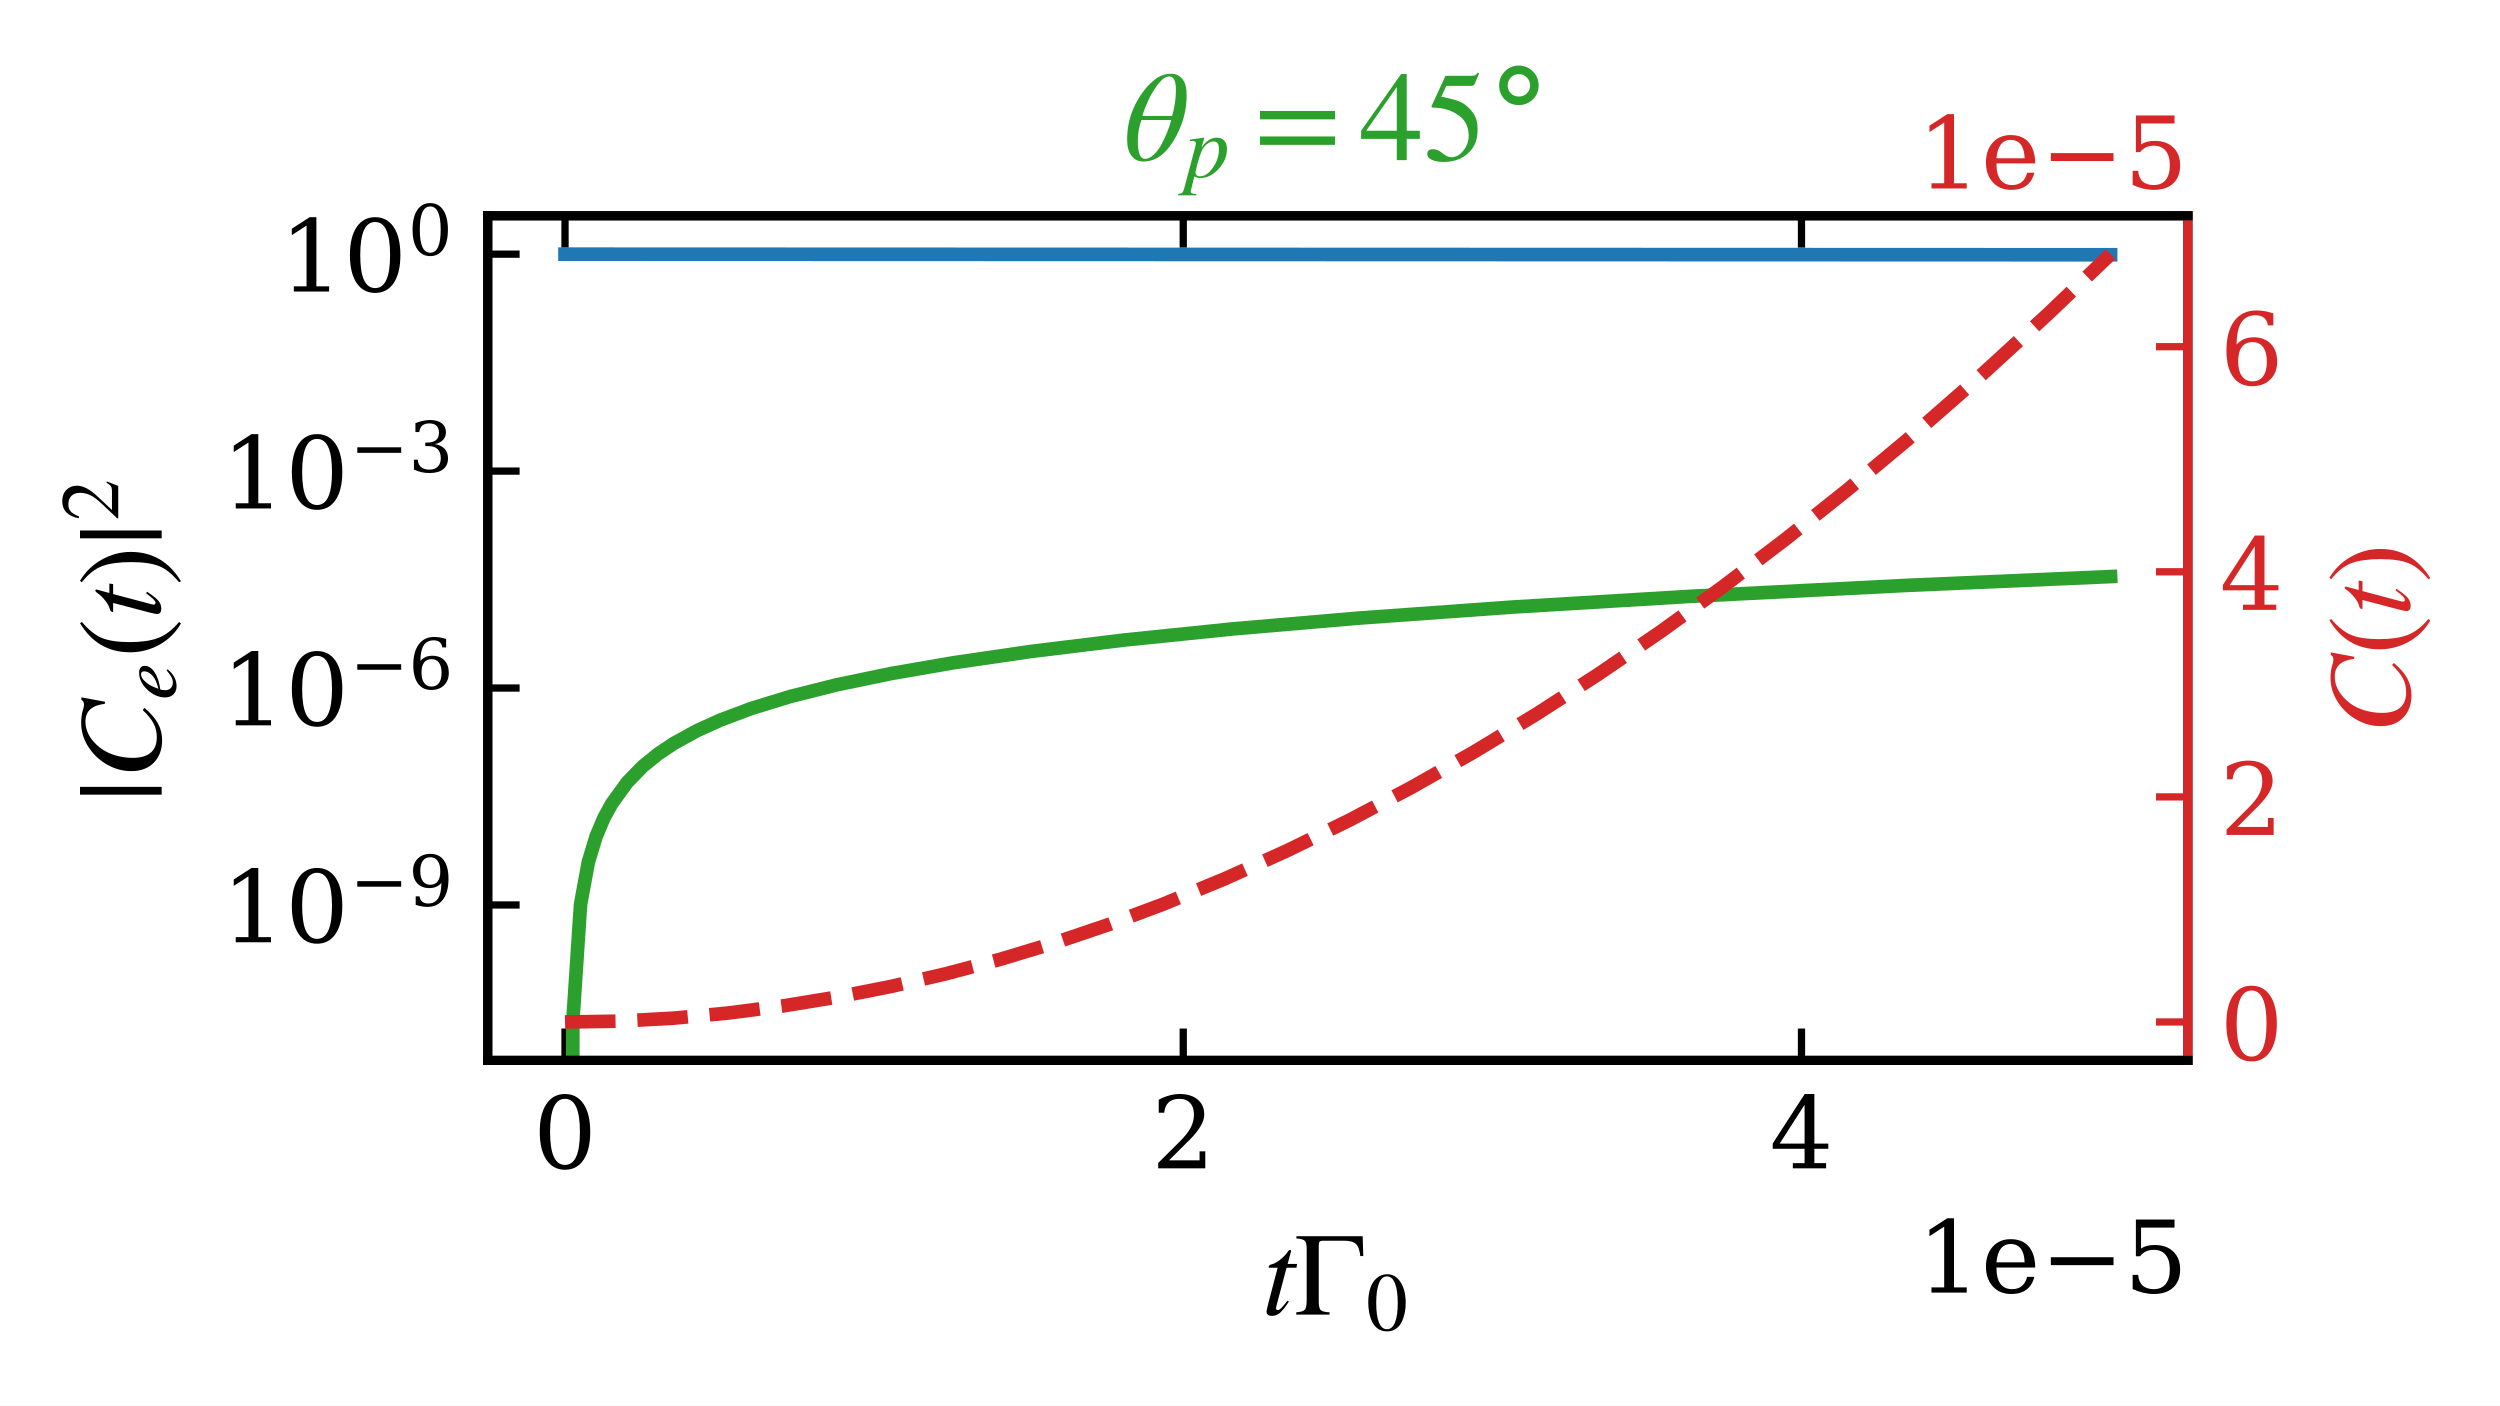
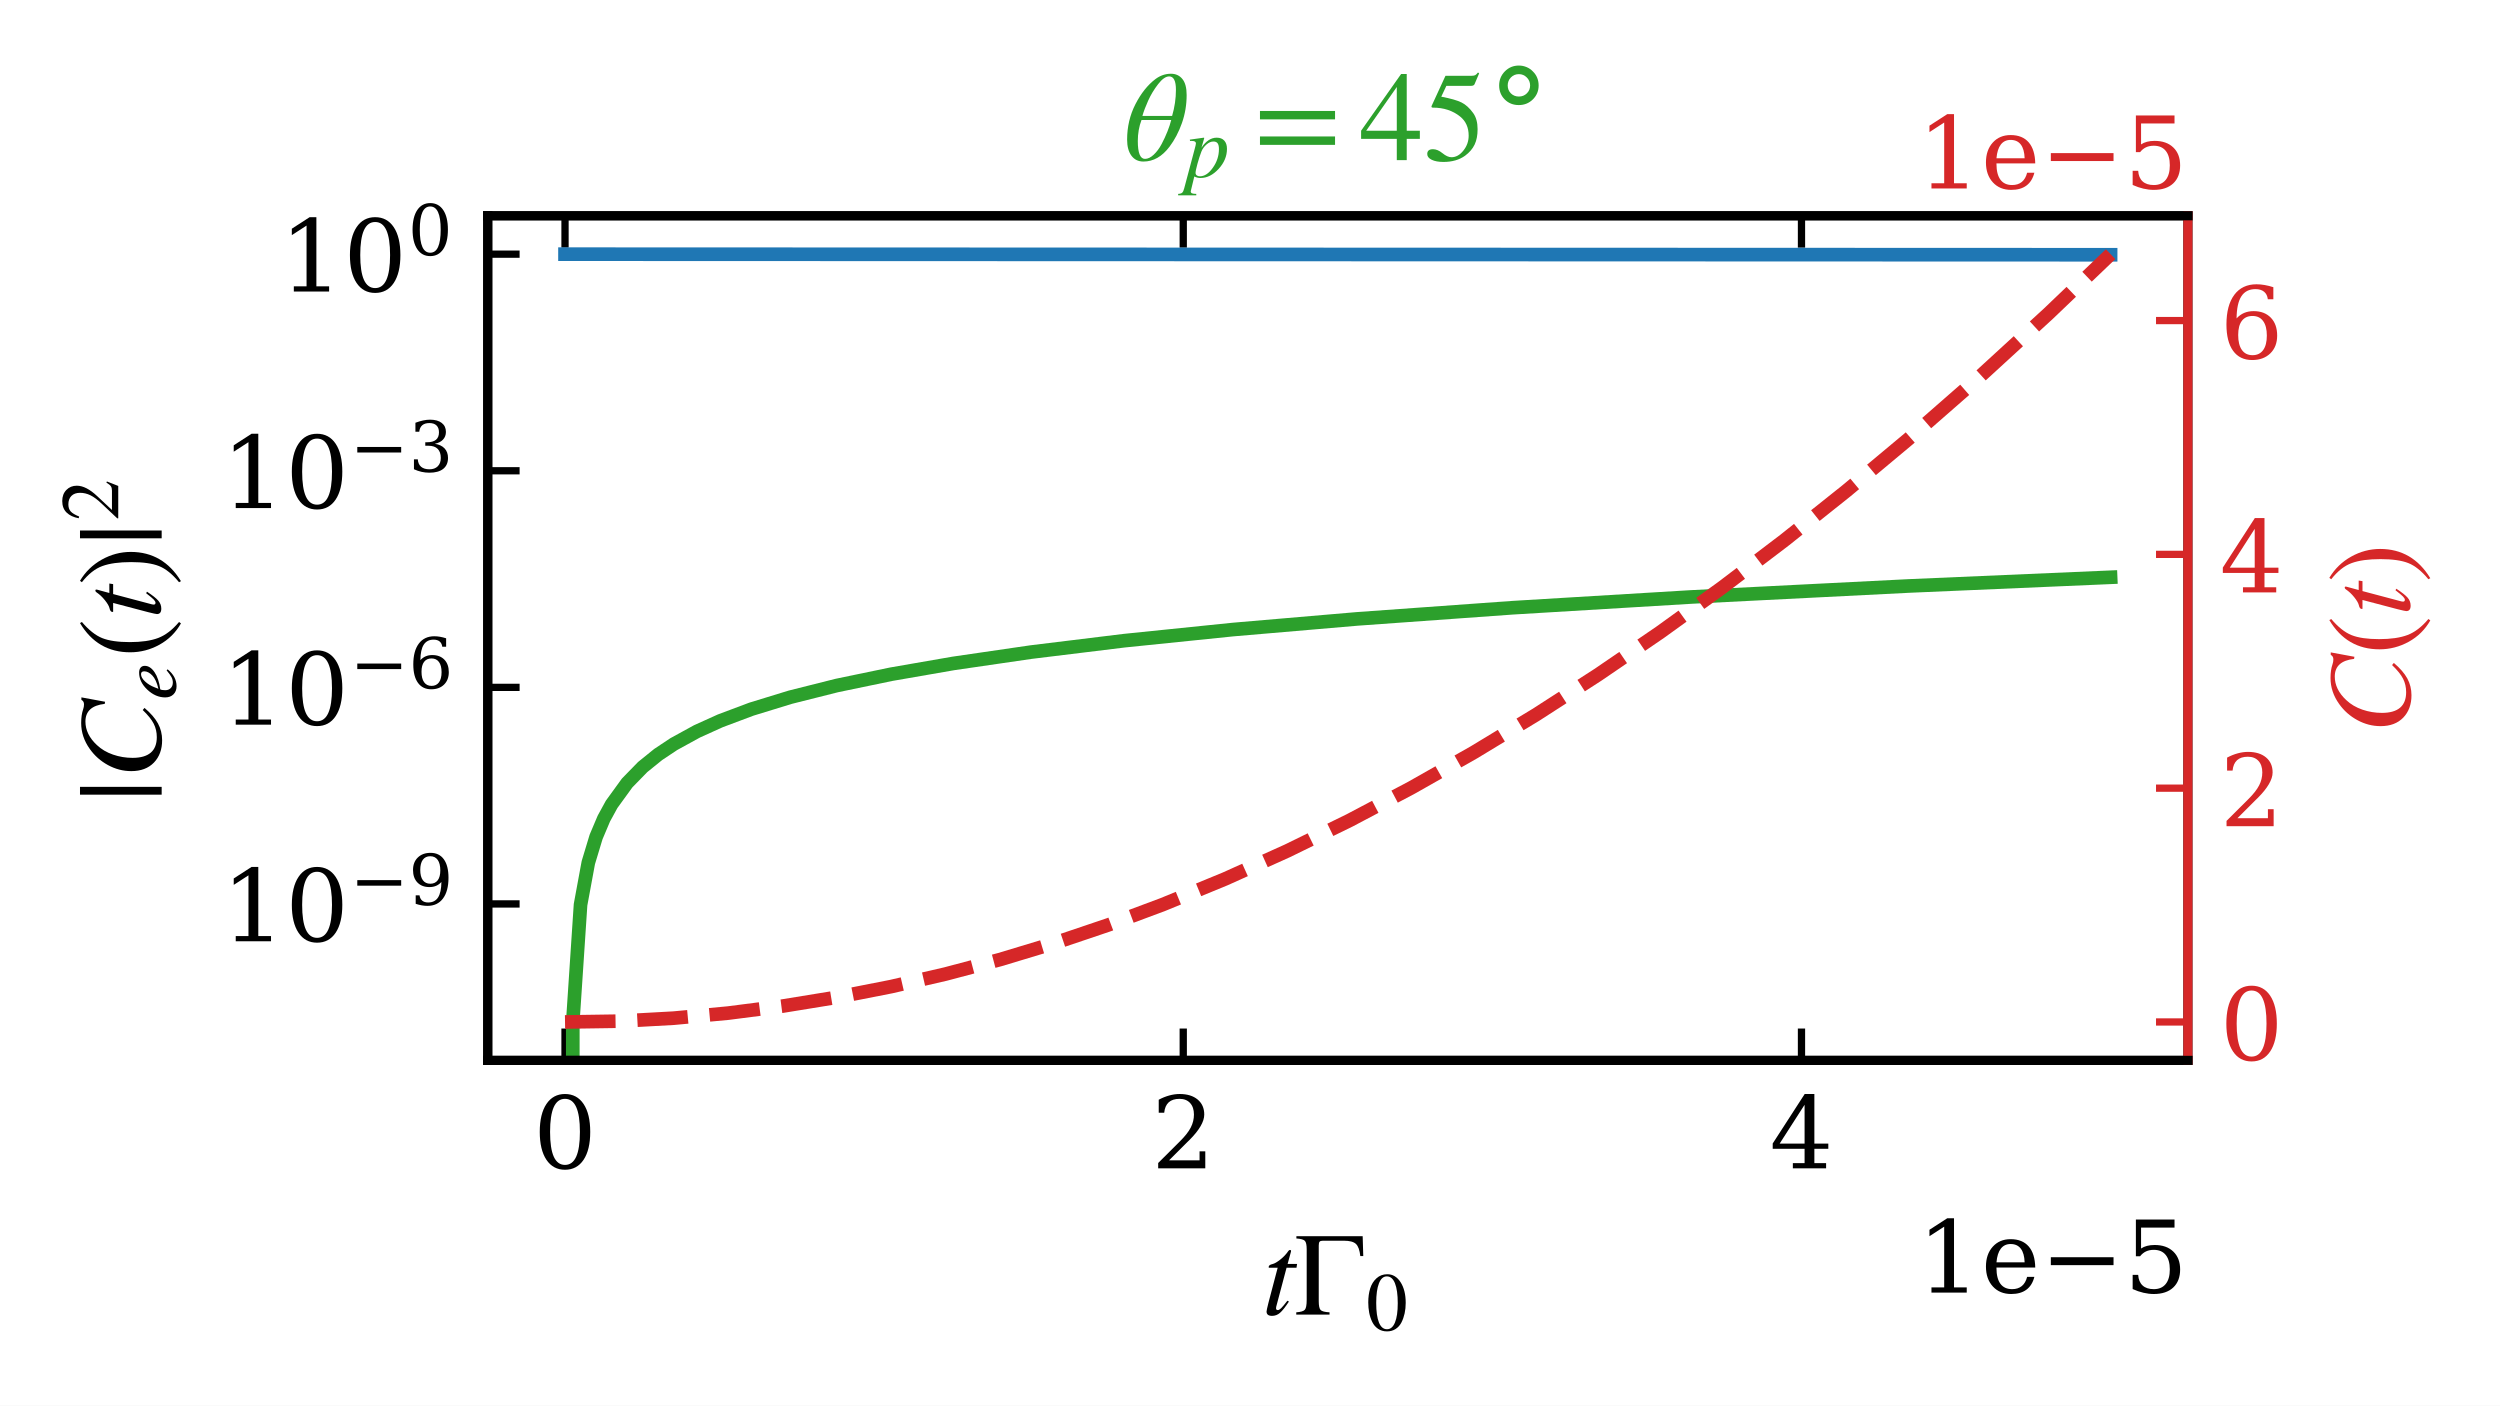
<svg xmlns="http://www.w3.org/2000/svg" xmlns:xlink="http://www.w3.org/1999/xlink" width="274.583pt" height="154.391pt" viewBox="0 0 274.583 154.391" version="1.1">
  <defs>
    <style type="text/css">*{stroke-linejoin: round; stroke-linecap: butt}</style>
  </defs>
  <g id="figure_1">
    <g id="patch_1">
      <path d="M 0 154.391  L 274.583 154.391  L 274.583 0  L 0 0  z " style="fill: #ffffff" />
    </g>
    <g id="axes_1">
      <g id="patch_2">
        <path d="M 53.57 116.464  L 240.302 116.464  L 240.302 23.7  L 53.57 23.7  z " style="fill: #ffffff" />
      </g>
      <g id="matplotlib.axis_1">
        <g id="xtick_1">
          <g id="line2d_1">
            <defs>
-               <path id="m14cb225467" d="M 0 0  L 0 -3.5  " style="stroke: #000000; stroke-width: 0.8" />
-             </defs>
-             <g>
-               <use xlink:href="#m14cb225467" x="62.058" y="116.464" style="stroke: #000000; stroke-width: 0.8" />
+               <path id="m145a311394" d="M 0 0  L 0 -3.5  " style="stroke: #000000; stroke-width: 0.8" />
+             </defs>
+             <g>
+               <use xlink:href="#m145a311394" x="62.058" y="116.464" style="stroke: #000000; stroke-width: 0.8" />
            </g>
          </g>
          <g id="line2d_2">
            <defs>
-               <path id="m0715119f63" d="M 0 0  L 0 3.5  " style="stroke: #000000; stroke-width: 0.8" />
-             </defs>
-             <g>
-               <use xlink:href="#m0715119f63" x="62.058" y="23.7" style="stroke: #000000; stroke-width: 0.8" />
+               <path id="m26b6a6fbf5" d="M 0 0  L 0 3.5  " style="stroke: #000000; stroke-width: 0.8" />
+             </defs>
+             <g>
+               <use xlink:href="#m26b6a6fbf5" x="62.058" y="23.7" style="stroke: #000000; stroke-width: 0.8" />
            </g>
          </g>
          <g id="text_1">
            <g transform="translate(58.55846 128.3221) scale(0.11 -0.11)">
              <defs>
                <path id="DejaVuSerif-30" d="M 2034 219  Q 2513 219 2750 744  Q 2988 1269 2988 2328  Q 2988 3391 2750 3916  Q 2513 4441 2034 4441  Q 1556 4441 1318 3916  Q 1081 3391 1081 2328  Q 1081 1269 1318 744  Q 1556 219 2034 219  z M 2034 -91  Q 1275 -91 848 546  Q 422 1184 422 2328  Q 422 3475 848 4112  Q 1275 4750 2034 4750  Q 2797 4750 3222 4112  Q 3647 3475 3647 2328  Q 3647 1184 3222 546  Q 2797 -91 2034 -91  z " transform="scale(0.015625)" />
              </defs>
              <use xlink:href="#DejaVuSerif-30" />
            </g>
          </g>
        </g>
        <g id="xtick_2">
          <g id="line2d_3">
            <g>
-               <use xlink:href="#m14cb225467" x="129.96" y="116.464" style="stroke: #000000; stroke-width: 0.8" />
+               <use xlink:href="#m145a311394" x="129.96" y="116.464" style="stroke: #000000; stroke-width: 0.8" />
            </g>
          </g>
          <g id="line2d_4">
            <g>
-               <use xlink:href="#m0715119f63" x="129.96" y="23.7" style="stroke: #000000; stroke-width: 0.8" />
+               <use xlink:href="#m26b6a6fbf5" x="129.96" y="23.7" style="stroke: #000000; stroke-width: 0.8" />
            </g>
          </g>
          <g id="text_2">
            <g transform="translate(126.4611 128.3221) scale(0.11 -0.11)">
              <defs>
                <path id="DejaVuSerif-32" d="M 819 3553  L 469 3553  L 469 4384  Q 803 4563 1142 4656  Q 1481 4750 1806 4750  Q 2534 4750 2956 4397  Q 3378 4044 3378 3438  Q 3378 2753 2422 1800  Q 2347 1728 2309 1691  L 1131 513  L 3078 513  L 3078 1088  L 3444 1088  L 3444 0  L 434 0  L 434 341  L 1850 1753  Q 2319 2222 2519 2614  Q 2719 3006 2719 3438  Q 2719 3909 2473 4175  Q 2228 4441 1797 4441  Q 1350 4441 1106 4219  Q 863 3997 819 3553  z " transform="scale(0.015625)" />
              </defs>
              <use xlink:href="#DejaVuSerif-32" />
            </g>
          </g>
        </g>
        <g id="xtick_3">
          <g id="line2d_5">
            <g>
-               <use xlink:href="#m14cb225467" x="197.863" y="116.464" style="stroke: #000000; stroke-width: 0.8" />
+               <use xlink:href="#m145a311394" x="197.863" y="116.464" style="stroke: #000000; stroke-width: 0.8" />
            </g>
          </g>
          <g id="line2d_6">
            <g>
-               <use xlink:href="#m0715119f63" x="197.863" y="23.7" style="stroke: #000000; stroke-width: 0.8" />
+               <use xlink:href="#m26b6a6fbf5" x="197.863" y="23.7" style="stroke: #000000; stroke-width: 0.8" />
            </g>
          </g>
          <g id="text_3">
            <g transform="translate(194.3638 128.3221) scale(0.11 -0.11)">
              <defs>
                <path id="DejaVuSerif-34" d="M 2234 1581  L 2234 4063  L 641 1581  L 2234 1581  z M 3609 0  L 1484 0  L 1484 331  L 2234 331  L 2234 1247  L 197 1247  L 197 1588  L 2241 4750  L 2859 4750  L 2859 1581  L 3750 1581  L 3750 1247  L 2859 1247  L 2859 331  L 3609 331  L 3609 0  z " transform="scale(0.015625)" />
              </defs>
              <use xlink:href="#DejaVuSerif-34" />
            </g>
          </g>
        </g>
        <g id="text_4">
          <g transform="translate(138.6161 144.4877) scale(0.13 -0.13)">
            <defs>
              <path id="STIXGeneral-Italic-74" d="M 1894 2739  L 1862 2534  L 1325 2534  L 768 435  Q 755 384 755 346  Q 755 243 851 243  Q 928 243 1030 342  Q 1133 442 1370 749  L 1453 704  Q 1158 256 969 93  Q 781 -70 538 -70  Q 243 -70 243 166  Q 243 230 346 640  L 845 2534  L 365 2534  L 358 2573  Q 358 2688 570 2733  Q 730 2771 992 2979  Q 1254 3187 1421 3437  Q 1459 3494 1510 3494  Q 1568 3494 1568 3443  Q 1568 3411 1562 3398  L 1382 2739  L 1894 2739  z " transform="scale(0.015625)" />
              <path id="STIXGeneral-Regular-393" d="M 3693 3162  L 3533 3162  Q 3482 3642 3299 3818  Q 3117 3994 2637 3994  L 1517 3994  Q 1382 3994 1334 3942  Q 1286 3891 1286 3738  L 1286 723  Q 1286 352 1388 246  Q 1491 141 1869 122  L 1869 0  L 70 0  L 70 122  Q 435 147 534 262  Q 634 378 634 794  L 634 3526  Q 634 3878 538 3984  Q 442 4090 77 4115  L 77 4237  L 3661 4237  L 3693 3162  z " transform="scale(0.015625)" />
              <path id="STIXGeneral-Regular-30" d="M 3046 2112  Q 3046 1683 2963 1302  Q 2880 922 2717 602  Q 2554 282 2266 96  Q 1978 -90 1600 -90  Q 1210 -90 915 108  Q 621 307 461 640  Q 301 973 227 1350  Q 154 1728 154 2150  Q 154 2746 301 3222  Q 448 3699 790 4012  Q 1133 4326 1626 4326  Q 2253 4326 2649 3712  Q 3046 3098 3046 2112  z M 2432 2080  Q 2432 3091 2217 3625  Q 2003 4160 1587 4160  Q 1190 4160 979 3622  Q 768 3085 768 2106  Q 768 1120 979 598  Q 1190 77 1600 77  Q 2003 77 2217 598  Q 2432 1120 2432 2080  z " transform="scale(0.015625)" />
            </defs>
            <use xlink:href="#STIXGeneral-Italic-74" transform="translate(0 0.796875)" />
            <use xlink:href="#STIXGeneral-Regular-393" transform="translate(27.79999 0.796875)" />
            <use xlink:href="#STIXGeneral-Regular-30" transform="translate(88.04327 -12.43125) scale(0.7)" />
          </g>
        </g>
        <g id="text_5">
          <g transform="translate(210.5765 141.968) scale(0.11 -0.11)">
            <defs>
              <path id="DejaVuSerif-31" d="M 909 0  L 909 331  L 1722 331  L 1722 4213  L 781 3603  L 781 4013  L 1919 4750  L 2350 4750  L 2350 331  L 3163 331  L 3163 0  L 909 0  z " transform="scale(0.015625)" />
              <path id="DejaVuSerif-65" d="M 3469 1600  L 991 1600  L 991 1575  Q 991 903 1244 561  Q 1497 219 1991 219  Q 2369 219 2611 417  Q 2853 616 2950 1006  L 3413 1006  Q 3275 459 2904 184  Q 2534 -91 1931 -91  Q 1203 -91 761 389  Q 319 869 319 1663  Q 319 2450 753 2931  Q 1188 3413 1894 3413  Q 2647 3413 3050 2948  Q 3453 2484 3469 1600  z M 2791 1931  Q 2772 2513 2545 2808  Q 2319 3103 1894 3103  Q 1497 3103 1269 2806  Q 1041 2509 991 1931  L 2791 1931  z " transform="scale(0.015625)" />
              <path id="DejaVuSerif-2212" d="M 678 2259  L 4684 2259  L 4684 1753  L 678 1753  L 678 2259  z " transform="scale(0.015625)" />
              <path id="DejaVuSerif-35" d="M 3219 4666  L 3219 4153  L 1081 4153  L 1081 2816  Q 1244 2928 1461 2984  Q 1678 3041 1947 3041  Q 2703 3041 3140 2622  Q 3578 2203 3578 1478  Q 3578 738 3136 323  Q 2694 -91 1894 -91  Q 1572 -91 1234 -12  Q 897 66 544 225  L 544 1131  L 897 1131  Q 925 688 1179 453  Q 1434 219 1894 219  Q 2388 219 2653 544  Q 2919 869 2919 1478  Q 2919 2084 2655 2407  Q 2391 2731 1894 2731  Q 1613 2731 1398 2631  Q 1184 2531 1019 2322  L 750 2322  L 750 4666  L 3219 4666  z " transform="scale(0.015625)" />
            </defs>
            <use xlink:href="#DejaVuSerif-31" />
            <use xlink:href="#DejaVuSerif-65" transform="translate(63.62305 0)" />
            <use xlink:href="#DejaVuSerif-2212" transform="translate(122.8027 0)" />
            <use xlink:href="#DejaVuSerif-35" transform="translate(206.5918 0)" />
          </g>
        </g>
      </g>
      <g id="matplotlib.axis_2">
        <g id="ytick_1">
          <g id="line2d_7">
            <defs>
-               <path id="ma3cde8e843" d="M 0 0  L 3.5 0  " style="stroke: #000000; stroke-width: 0.8" />
-             </defs>
-             <g>
-               <use xlink:href="#ma3cde8e843" x="53.57" y="99.393" style="stroke: #000000; stroke-width: 0.8" />
+               <path id="m034352261e" d="M 0 0  L 3.5 0  " style="stroke: #000000; stroke-width: 0.8" />
+             </defs>
+             <g>
+               <use xlink:href="#m034352261e" x="53.57" y="99.282" style="stroke: #000000; stroke-width: 0.8" />
            </g>
          </g>
          <g id="text_6">
-             <g transform="translate(24.33 103.5726) scale(0.11 -0.11)">
+             <g transform="translate(24.33 103.4607) scale(0.11 -0.11)">
              <defs>
                <path id="DejaVuSerif-39" d="M 2994 2091  Q 2784 1856 2512 1740  Q 2241 1625 1900 1625  Q 1206 1625 804 2044  Q 403 2463 403 3188  Q 403 3897 839 4323  Q 1275 4750 2003 4750  Q 2794 4750 3217 4161  Q 3641 3572 3641 2478  Q 3641 1253 3137 581  Q 2634 -91 1722 -91  Q 1475 -91 1203 -44  Q 931 3 647 97  L 647 872  L 997 872  Q 1038 556 1241 387  Q 1444 219 1784 219  Q 2391 219 2687 676  Q 2984 1134 2994 2091  z M 1978 4441  Q 1534 4441 1298 4117  Q 1063 3794 1063 3188  Q 1063 2581 1298 2256  Q 1534 1931 1978 1931  Q 2422 1931 2658 2245  Q 2894 2559 2894 3150  Q 2894 3772 2656 4106  Q 2419 4441 1978 4441  z " transform="scale(0.015625)" />
              </defs>
              <use xlink:href="#DejaVuSerif-31" transform="translate(0 0.7125)" />
              <use xlink:href="#DejaVuSerif-30" transform="translate(63.62305 0.7125)" />
              <use xlink:href="#DejaVuSerif-2212" transform="translate(128.1545 37.04688) scale(0.7)" />
              <use xlink:href="#DejaVuSerif-39" transform="translate(186.8068 37.04688) scale(0.7)" />
            </g>
          </g>
        </g>
        <g id="ytick_2">
          <g id="line2d_8">
            <g>
-               <use xlink:href="#ma3cde8e843" x="53.57" y="75.568" style="stroke: #000000; stroke-width: 0.8" />
+               <use xlink:href="#m034352261e" x="53.57" y="75.493" style="stroke: #000000; stroke-width: 0.8" />
            </g>
          </g>
          <g id="text_7">
-             <g transform="translate(24.33 79.74698) scale(0.11 -0.11)">
+             <g transform="translate(24.33 79.67238) scale(0.11 -0.11)">
              <defs>
                <path id="DejaVuSerif-36" d="M 2094 219  Q 2534 219 2771 542  Q 3009 866 3009 1472  Q 3009 2078 2771 2401  Q 2534 2725 2094 2725  Q 1647 2725 1412 2412  Q 1178 2100 1178 1509  Q 1178 888 1415 553  Q 1653 219 2094 219  z M 1075 2569  Q 1288 2803 1556 2918  Q 1825 3034 2163 3034  Q 2859 3034 3264 2615  Q 3669 2197 3669 1472  Q 3669 763 3233 336  Q 2797 -91 2069 -91  Q 1278 -91 853 498  Q 428 1088 428 2181  Q 428 3406 931 4078  Q 1434 4750 2350 4750  Q 2597 4750 2869 4703  Q 3141 4656 3425 4563  L 3425 3794  L 3072 3794  Q 3034 4109 2831 4275  Q 2628 4441 2284 4441  Q 1678 4441 1381 3981  Q 1084 3522 1075 2569  z " transform="scale(0.015625)" />
              </defs>
              <use xlink:href="#DejaVuSerif-31" transform="translate(0 0.7125)" />
              <use xlink:href="#DejaVuSerif-30" transform="translate(63.62305 0.7125)" />
              <use xlink:href="#DejaVuSerif-2212" transform="translate(128.1545 37.04688) scale(0.7)" />
              <use xlink:href="#DejaVuSerif-36" transform="translate(186.8068 37.04688) scale(0.7)" />
            </g>
          </g>
        </g>
        <g id="ytick_3">
          <g id="line2d_9">
            <g>
-               <use xlink:href="#ma3cde8e843" x="53.57" y="51.742" style="stroke: #000000; stroke-width: 0.8" />
+               <use xlink:href="#m034352261e" x="53.57" y="51.705" style="stroke: #000000; stroke-width: 0.8" />
            </g>
          </g>
          <g id="text_8">
-             <g transform="translate(24.33 55.92133) scale(0.11 -0.11)">
+             <g transform="translate(24.33 55.88403) scale(0.11 -0.11)">
              <defs>
                <path id="DejaVuSerif-33" d="M 622 4469  Q 988 4606 1323 4678  Q 1659 4750 1953 4750  Q 2638 4750 3022 4454  Q 3406 4159 3406 3634  Q 3406 3213 3140 2930  Q 2875 2647 2388 2547  Q 2963 2466 3280 2130  Q 3597 1794 3597 1259  Q 3597 606 3158 257  Q 2719 -91 1894 -91  Q 1528 -91 1179 -12  Q 831 66 488 225  L 488 1131  L 838 1131  Q 869 681 1141 450  Q 1413 219 1906 219  Q 2384 219 2661 495  Q 2938 772 2938 1253  Q 2938 1803 2653 2086  Q 2369 2369 1819 2369  L 1522 2369  L 1522 2688  L 1678 2688  Q 2225 2688 2498 2914  Q 2772 3141 2772 3597  Q 2772 4006 2547 4223  Q 2322 4441 1900 4441  Q 1478 4441 1245 4241  Q 1013 4041 972 3647  L 622 3647  L 622 4469  z " transform="scale(0.015625)" />
              </defs>
              <use xlink:href="#DejaVuSerif-31" transform="translate(0 0.7125)" />
              <use xlink:href="#DejaVuSerif-30" transform="translate(63.62305 0.7125)" />
              <use xlink:href="#DejaVuSerif-2212" transform="translate(128.1545 37.04688) scale(0.7)" />
              <use xlink:href="#DejaVuSerif-33" transform="translate(186.8068 37.04688) scale(0.7)" />
            </g>
          </g>
        </g>
        <g id="ytick_4">
          <g id="line2d_10">
            <g>
-               <use xlink:href="#ma3cde8e843" x="53.57" y="27.917" style="stroke: #000000; stroke-width: 0.8" />
+               <use xlink:href="#m034352261e" x="53.57" y="27.917" style="stroke: #000000; stroke-width: 0.8" />
            </g>
          </g>
          <g id="text_9">
            <g transform="translate(30.71 32.09568) scale(0.11 -0.11)">
              <use xlink:href="#DejaVuSerif-31" transform="translate(0 0.7125)" />
              <use xlink:href="#DejaVuSerif-30" transform="translate(63.62305 0.7125)" />
              <use xlink:href="#DejaVuSerif-30" transform="translate(128.1545 37.04688) scale(0.7)" />
            </g>
          </g>
        </g>
        <g id="text_10">
          <g transform="translate(17.62641 88.15189) rotate(-90) scale(0.13 -0.13)">
            <defs>
              <path id="STIXGeneral-Regular-7c" d="M 851 -90  L 429 -90  L 429 4326  L 851 4326  L 851 -90  z " transform="scale(0.015625)" />
              <path id="STIXGeneral-Italic-43" d="M 4410 4250  L 4173 2970  L 4058 2989  Q 3942 4032 3104 4032  Q 2406 4032 1830 3411  Q 1491 3053 1315 2541  Q 1139 2029 1139 1485  Q 1139 173 2259 173  Q 2656 173 2985 339  Q 3315 506 3725 934  L 3840 838  Q 3411 333 2998 109  Q 2586 -115 2093 -115  Q 1344 -115 883 329  Q 422 774 422 1555  Q 422 2214 748 2812  Q 1075 3411 1619 3795  Q 2272 4262 3021 4262  Q 3462 4262 3770 4154  Q 3898 4109 4032 4109  Q 4205 4109 4275 4250  L 4410 4250  z " transform="scale(0.015625)" />
              <path id="STIXGeneral-Italic-65" d="M 2291 698  L 2368 621  Q 1805 -70 1062 -70  Q 672 -70 435 170  Q 198 410 198 806  Q 198 1555 796 2188  Q 1395 2822 2112 2822  Q 2362 2822 2499 2707  Q 2637 2592 2637 2387  Q 2637 1965 2147 1632  Q 1658 1299 819 1190  Q 755 1062 755 800  Q 755 538 918 378  Q 1082 218 1350 218  Q 1562 218 1754 317  Q 1946 416 2291 698  z M 973 1613  L 864 1331  Q 1581 1504 1894 1805  Q 2214 2112 2214 2426  Q 2214 2675 1990 2675  Q 1722 2675 1430 2364  Q 1139 2054 973 1613  z " transform="scale(0.015625)" />
              <path id="STIXGeneral-Regular-28" d="M 1946 -1030  L 1869 -1133  Q 1126 -710 716 32  Q 307 774 307 1613  Q 307 3386 1888 4326  L 1946 4224  Q 1293 3667 1075 3126  Q 858 2586 858 1632  Q 858 685 1082 96  Q 1306 -493 1946 -1030  z " transform="scale(0.015625)" />
              <path id="STIXGeneral-Regular-29" d="M 186 4224  L 262 4326  Q 992 3891 1408 3148  Q 1824 2406 1824 1581  Q 1824 -166 243 -1133  L 186 -1030  Q 845 -486 1059 54  Q 1274 595 1274 1562  Q 1274 2534 1059 3120  Q 845 3706 186 4224  z " transform="scale(0.015625)" />
              <path id="STIXGeneral-Regular-32" d="M 3034 877  L 2688 0  L 186 0  L 186 77  L 1325 1286  Q 1773 1754 1965 2144  Q 2157 2534 2157 2950  Q 2157 3379 1920 3616  Q 1683 3853 1267 3853  Q 922 3853 720 3673  Q 518 3494 326 3021  L 192 3053  Q 301 3648 630 3987  Q 960 4326 1523 4326  Q 2054 4326 2380 4006  Q 2707 3686 2707 3200  Q 2707 2477 1888 1613  L 832 486  L 2330 486  Q 2541 486 2665 569  Q 2790 653 2944 915  L 3034 877  z " transform="scale(0.015625)" />
            </defs>
            <use xlink:href="#STIXGeneral-Regular-7c" transform="translate(0 0.409375)" />
            <use xlink:href="#STIXGeneral-Italic-43" transform="translate(19.99998 0.409375)" />
            <use xlink:href="#STIXGeneral-Italic-65" transform="translate(86.69998 -12.81875) scale(0.7)" />
            <use xlink:href="#STIXGeneral-Regular-28" transform="translate(122.1894 0.409375)" />
            <use xlink:href="#STIXGeneral-Italic-74" transform="translate(155.4893 0.409375)" />
            <use xlink:href="#STIXGeneral-Regular-29" transform="translate(183.2893 0.409375)" />
            <use xlink:href="#STIXGeneral-Regular-7c" transform="translate(216.5893 0.409375)" />
            <use xlink:href="#STIXGeneral-Regular-32" transform="translate(238.1326 35.68438) scale(0.7)" />
          </g>
        </g>
      </g>
      <g id="line2d_11">
-         <path d="M 62.058 27.917  L 231.814 27.983  L 231.814 27.983  " clip-path="url(#p31445a53d1)" style="fill: none; stroke: #1f77b4; stroke-width: 1.5; stroke-linecap: square" />
+         <path d="M 62.058 27.917  L 231.814 27.981  L 231.814 27.981  " clip-path="url(#p873c024e6d)" style="fill: none; stroke: #1f77b4; stroke-width: 1.5; stroke-linecap: square" />
      </g>
      <g id="line2d_12">
-         <path d="M 62.906 155.391  L 62.911 112.247  L 63.764 99.332  L 64.617 94.702  L 65.47 91.874  L 66.323 89.853  L 67.176 88.289  L 68.882 85.931  L 70.588 84.178  L 72.294 82.796  L 74.001 81.656  L 76.56 80.248  L 79.119 79.089  L 82.531 77.808  L 86.796 76.498  L 91.915 75.212  L 97.886 73.974  L 104.71 72.792  L 113.241 71.549  L 123.477 70.296  L 135.42 69.072  L 149.069 67.901  L 166.13 66.674  L 185.75 65.492  L 209.635 64.284  L 231.814 63.327  L 231.814 63.327  " clip-path="url(#p31445a53d1)" style="fill: none; stroke: #2ca02c; stroke-width: 1.5; stroke-linecap: square" />
+         <path d="M 62.906 155.391  L 62.911 112.247  L 63.764 99.364  L 64.617 94.744  L 65.47 91.923  L 66.323 89.907  L 67.176 88.346  L 68.882 85.994  L 70.588 84.245  L 72.294 82.866  L 74.001 81.729  L 76.56 80.326  L 79.119 79.169  L 82.531 77.888  L 86.796 76.579  L 91.915 75.291  L 97.886 74.051  L 104.71 72.866  L 113.241 71.622  L 123.477 70.369  L 135.42 69.146  L 149.069 67.975  L 166.13 66.749  L 185.75 65.567  L 209.635 64.36  L 231.814 63.404  L 231.814 63.404  " clip-path="url(#p873c024e6d)" style="fill: none; stroke: #2ca02c; stroke-width: 1.5; stroke-linecap: square" />
      </g>
      <g id="patch_3">
        <path d="M 53.57 116.464  L 53.57 23.7  " style="fill: none; stroke: #000000; stroke-linejoin: miter; stroke-linecap: square" />
      </g>
      <g id="patch_4">
        <path d="M 240.302 116.464  L 240.302 23.7  " style="fill: none; stroke: #000000; stroke-linejoin: miter; stroke-linecap: square" />
      </g>
      <g id="patch_5">
        <path d="M 53.57 116.464  L 240.302 116.464  " style="fill: none; stroke: #000000; stroke-linejoin: miter; stroke-linecap: square" />
      </g>
      <g id="patch_6">
        <path d="M 53.57 23.7  L 240.302 23.7  " style="fill: none; stroke: #000000; stroke-linejoin: miter; stroke-linecap: square" />
      </g>
      <g id="text_11">
        <g style="fill: #2ca02c" transform="translate(123.4161 17.7) scale(0.14 -0.14)">
          <defs>
            <path id="STIXGeneral-Italic-3b8" d="M 3162 3270  Q 3162 2534 2925 1862  Q 2688 1190 2304 678  Q 1741 -70 992 -70  Q 608 -70 390 224  Q 173 518 173 1030  Q 173 1997 592 2813  Q 1011 3629 1594 4070  Q 1952 4339 2374 4339  Q 2733 4339 2947 4076  Q 3162 3814 3162 3270  z M 941 2221  L 2432 2221  Q 2624 2874 2624 3533  Q 2624 4205 2285 4205  Q 2029 4205 1728 3814  Q 1427 3424 1232 2992  Q 1037 2560 941 2221  z M 2387 2016  L 896 2016  Q 710 1530 710 960  Q 710 64 1069 64  Q 1286 64 1510 275  Q 1734 486 1904 806  Q 2074 1126 2198 1440  Q 2323 1754 2387 2016  z " transform="scale(0.015625)" />
            <path id="STIXGeneral-Italic-70" d="M 1376 2739  L 1190 2099  Q 1670 2822 2285 2822  Q 2637 2822 2829 2611  Q 3021 2400 3021 2022  Q 3021 1235 2422 582  Q 1824 -70 1120 -70  Q 890 -70 678 38  Q 422 -1018 422 -1024  Q 422 -1126 508 -1168  Q 595 -1210 819 -1210  L 819 -1312  L -480 -1312  L -480 -1210  Q -275 -1203 -188 -1120  Q -102 -1037 -45 -806  L 691 1958  Q 794 2330 794 2413  Q 794 2586 512 2586  L 371 2586  L 358 2682  L 1357 2822  Q 1389 2822 1389 2797  Q 1382 2765 1376 2739  z M 2445 2003  Q 2445 2285 2352 2416  Q 2259 2547 2048 2547  Q 1798 2547 1548 2329  Q 1299 2112 1184 1818  Q 1043 1453 905 953  Q 768 454 768 294  Q 768 186 854 118  Q 941 51 1075 51  Q 1574 51 2003 659  Q 2445 1274 2445 2003  z " transform="scale(0.015625)" />
            <path id="STIXGeneral-Regular-3d" d="M 4077 2048  L 307 2048  L 307 2470  L 4077 2470  L 4077 2048  z M 4077 768  L 307 768  L 307 1190  L 4077 1190  L 4077 768  z " transform="scale(0.015625)" />
            <path id="STIXGeneral-Regular-34" d="M 3027 1069  L 2368 1069  L 2368 0  L 1869 0  L 1869 1069  L 77 1069  L 77 1478  L 2086 4326  L 2368 4326  L 2368 1478  L 3027 1478  L 3027 1069  z M 1869 1478  L 1869 3674  L 333 1478  L 1869 1478  z " transform="scale(0.015625)" />
            <path id="STIXGeneral-Regular-35" d="M 2803 4358  L 2573 3814  Q 2534 3731 2400 3731  L 1158 3731  L 902 3187  Q 1606 3053 1920 2896  Q 2234 2739 2502 2368  Q 2726 2061 2726 1555  Q 2726 1094 2576 780  Q 2426 467 2099 224  Q 1664 -90 1011 -90  Q 646 -90 422 19  Q 198 128 198 307  Q 198 550 486 550  Q 717 550 960 352  Q 1210 147 1414 147  Q 1747 147 2012 480  Q 2278 813 2278 1229  Q 2278 1843 1850 2189  Q 1293 2637 486 2637  Q 410 2637 410 2688  L 416 2720  L 1114 4237  L 2438 4237  Q 2547 4237 2608 4269  Q 2669 4301 2746 4403  L 2803 4358  z " transform="scale(0.015625)" />
            <path id="DejaVuSerif-b0" d="M 1600 4319  Q 1363 4319 1200 4155  Q 1038 3991 1038 3750  Q 1038 3513 1198 3353  Q 1359 3194 1600 3194  Q 1838 3194 2000 3355  Q 2163 3516 2163 3750  Q 2163 3984 1997 4151  Q 1831 4319 1600 4319  z M 1600 4750  Q 1800 4750 1984 4673  Q 2169 4597 2303 4453  Q 2447 4313 2519 4134  Q 2591 3956 2591 3750  Q 2591 3338 2302 3052  Q 2013 2766 1594 2766  Q 1172 2766 890 3047  Q 609 3328 609 3750  Q 609 4169 896 4459  Q 1184 4750 1600 4750  z " transform="scale(0.015625)" />
          </defs>
          <use xlink:href="#STIXGeneral-Italic-3b8" transform="translate(0 0.78125)" />
          <use xlink:href="#STIXGeneral-Italic-70" transform="translate(47.99999 -12.44688) scale(0.7)" />
          <use xlink:href="#STIXGeneral-Regular-3d" transform="translate(102.1294 0.78125)" />
          <use xlink:href="#STIXGeneral-Regular-34" transform="translate(185.0693 0.78125)" />
          <use xlink:href="#STIXGeneral-Regular-35" transform="translate(235.0693 0.78125)" />
          <use xlink:href="#DejaVuSerif-b0" transform="translate(285.0693 0.78125)" />
        </g>
      </g>
    </g>
    <g id="axes_2">
      <g id="matplotlib.axis_3">
        <g id="ytick_5">
          <g id="line2d_13">
            <defs>
-               <path id="m2209f38d49" d="M 0 0  L -3.5 0  " style="stroke: #d62728; stroke-width: 0.8" />
-             </defs>
-             <g>
-               <use xlink:href="#m2209f38d49" x="240.302" y="112.247" style="fill: #d62728; stroke: #d62728; stroke-width: 0.8" />
+               <path id="m2378d8f02a" d="M 0 0  L -3.5 0  " style="stroke: #d62728; stroke-width: 0.8" />
+             </defs>
+             <g>
+               <use xlink:href="#m2378d8f02a" x="240.302" y="112.247" style="fill: #d62728; stroke: #d62728; stroke-width: 0.8" />
            </g>
          </g>
          <g id="text_12">
            <g style="fill: #d62728" transform="translate(243.8023 116.4264) scale(0.11 -0.11)">
              <use xlink:href="#DejaVuSerif-30" />
            </g>
          </g>
        </g>
        <g id="ytick_6">
          <g id="line2d_14">
            <g>
-               <use xlink:href="#m2209f38d49" x="240.302" y="87.525" style="fill: #d62728; stroke: #d62728; stroke-width: 0.8" />
+               <use xlink:href="#m2378d8f02a" x="240.302" y="86.568" style="fill: #d62728; stroke: #d62728; stroke-width: 0.8" />
            </g>
          </g>
          <g id="text_13">
-             <g style="fill: #d62728" transform="translate(243.8023 91.70398) scale(0.11 -0.11)">
+             <g style="fill: #d62728" transform="translate(243.8023 90.74668) scale(0.11 -0.11)">
              <use xlink:href="#DejaVuSerif-32" />
            </g>
          </g>
        </g>
        <g id="ytick_7">
          <g id="line2d_15">
            <g>
-               <use xlink:href="#m2209f38d49" x="240.302" y="62.802" style="fill: #d62728; stroke: #d62728; stroke-width: 0.8" />
+               <use xlink:href="#m2378d8f02a" x="240.302" y="60.888" style="fill: #d62728; stroke: #d62728; stroke-width: 0.8" />
            </g>
          </g>
          <g id="text_14">
-             <g style="fill: #d62728" transform="translate(243.8023 66.98157) scale(0.11 -0.11)">
+             <g style="fill: #d62728" transform="translate(243.8023 65.06698) scale(0.11 -0.11)">
              <use xlink:href="#DejaVuSerif-34" />
            </g>
          </g>
        </g>
        <g id="ytick_8">
          <g id="line2d_16">
            <g>
-               <use xlink:href="#m2209f38d49" x="240.302" y="38.08" style="fill: #d62728; stroke: #d62728; stroke-width: 0.8" />
+               <use xlink:href="#m2378d8f02a" x="240.302" y="35.208" style="fill: #d62728; stroke: #d62728; stroke-width: 0.8" />
            </g>
          </g>
          <g id="text_15">
-             <g style="fill: #d62728" transform="translate(243.8023 42.25917) scale(0.11 -0.11)">
+             <g style="fill: #d62728" transform="translate(243.8023 39.38727) scale(0.11 -0.11)">
              <use xlink:href="#DejaVuSerif-36" />
            </g>
          </g>
        </g>
        <g id="text_16">
          <g style="fill: #d62728" transform="translate(264.679 80.61189) rotate(-90) scale(0.13 -0.13)">
            <use xlink:href="#STIXGeneral-Italic-43" transform="translate(0 0.40625)" />
            <use xlink:href="#STIXGeneral-Regular-28" transform="translate(66.7 0.40625)" />
            <use xlink:href="#STIXGeneral-Italic-74" transform="translate(99.99998 0.40625)" />
            <use xlink:href="#STIXGeneral-Regular-29" transform="translate(127.8 0.40625)" />
          </g>
        </g>
        <g id="text_17">
          <g style="fill: #d62728" transform="translate(210.5765 20.7) scale(0.11 -0.11)">
            <use xlink:href="#DejaVuSerif-31" />
            <use xlink:href="#DejaVuSerif-65" transform="translate(63.62305 0)" />
            <use xlink:href="#DejaVuSerif-2212" transform="translate(122.8027 0)" />
            <use xlink:href="#DejaVuSerif-35" transform="translate(206.5918 0)" />
          </g>
        </g>
      </g>
      <g id="line2d_17">
-         <path d="M 62.058 112.247  L 68.029 112.158  L 74.001 111.825  L 79.972 111.265  L 85.943 110.492  L 91.915 109.516  L 97.886 108.34  L 103.857 106.96  L 109.829 105.371  L 115.8 103.567  L 121.771 101.546  L 127.743 99.31  L 134.567 96.498  L 141.391 93.42  L 148.216 90.079  L 155.04 86.475  L 161.864 82.607  L 168.689 78.473  L 175.513 74.075  L 182.338 69.414  L 189.162 64.492  L 195.986 59.311  L 202.811 53.873  L 209.635 48.179  L 217.313 41.468  L 224.99 34.436  L 231.814 27.917  L 231.814 27.917  " clip-path="url(#p31445a53d1)" style="fill: none; stroke-dasharray: 5.55,2.4; stroke-dashoffset: 0; stroke: #d62728; stroke-width: 1.5" />
+         <path d="M 62.058 112.247  L 68.029 112.158  L 74.001 111.828  L 79.972 111.273  L 85.943 110.505  L 91.915 109.533  L 97.886 108.359  L 103.857 106.981  L 109.829 105.393  L 115.8 103.59  L 121.771 101.572  L 127.743 99.339  L 134.567 96.531  L 141.391 93.455  L 148.216 90.115  L 155.04 86.512  L 161.864 82.644  L 168.689 78.51  L 175.513 74.111  L 182.338 69.448  L 189.162 64.524  L 195.986 59.34  L 202.811 53.899  L 209.635 48.2  L 217.313 41.483  L 224.99 34.444  L 231.814 27.917  L 231.814 27.917  " clip-path="url(#p873c024e6d)" style="fill: none; stroke-dasharray: 5.55,2.4; stroke-dashoffset: 0; stroke: #d62728; stroke-width: 1.5" />
      </g>
      <g id="patch_7">
        <path d="M 53.57 116.464  L 53.57 23.7  " style="fill: none; stroke: #000000; stroke-linejoin: miter; stroke-linecap: square" />
      </g>
      <g id="patch_8">
        <path d="M 240.302 116.464  L 240.302 23.7  " style="fill: none; stroke: #d62728; stroke-linejoin: miter; stroke-linecap: square" />
      </g>
      <g id="patch_9">
        <path d="M 53.57 116.464  L 240.302 116.464  " style="fill: none; stroke: #000000; stroke-linejoin: miter; stroke-linecap: square" />
      </g>
      <g id="patch_10">
        <path d="M 53.57 23.7  L 240.302 23.7  " style="fill: none; stroke: #000000; stroke-linejoin: miter; stroke-linecap: square" />
      </g>
    </g>
  </g>
  <defs>
-     <clipPath id="p31445a53d1">
+     <clipPath id="p873c024e6d">
      <rect x="53.57" y="23.7" width="186.732" height="92.764" />
    </clipPath>
  </defs>
</svg>
